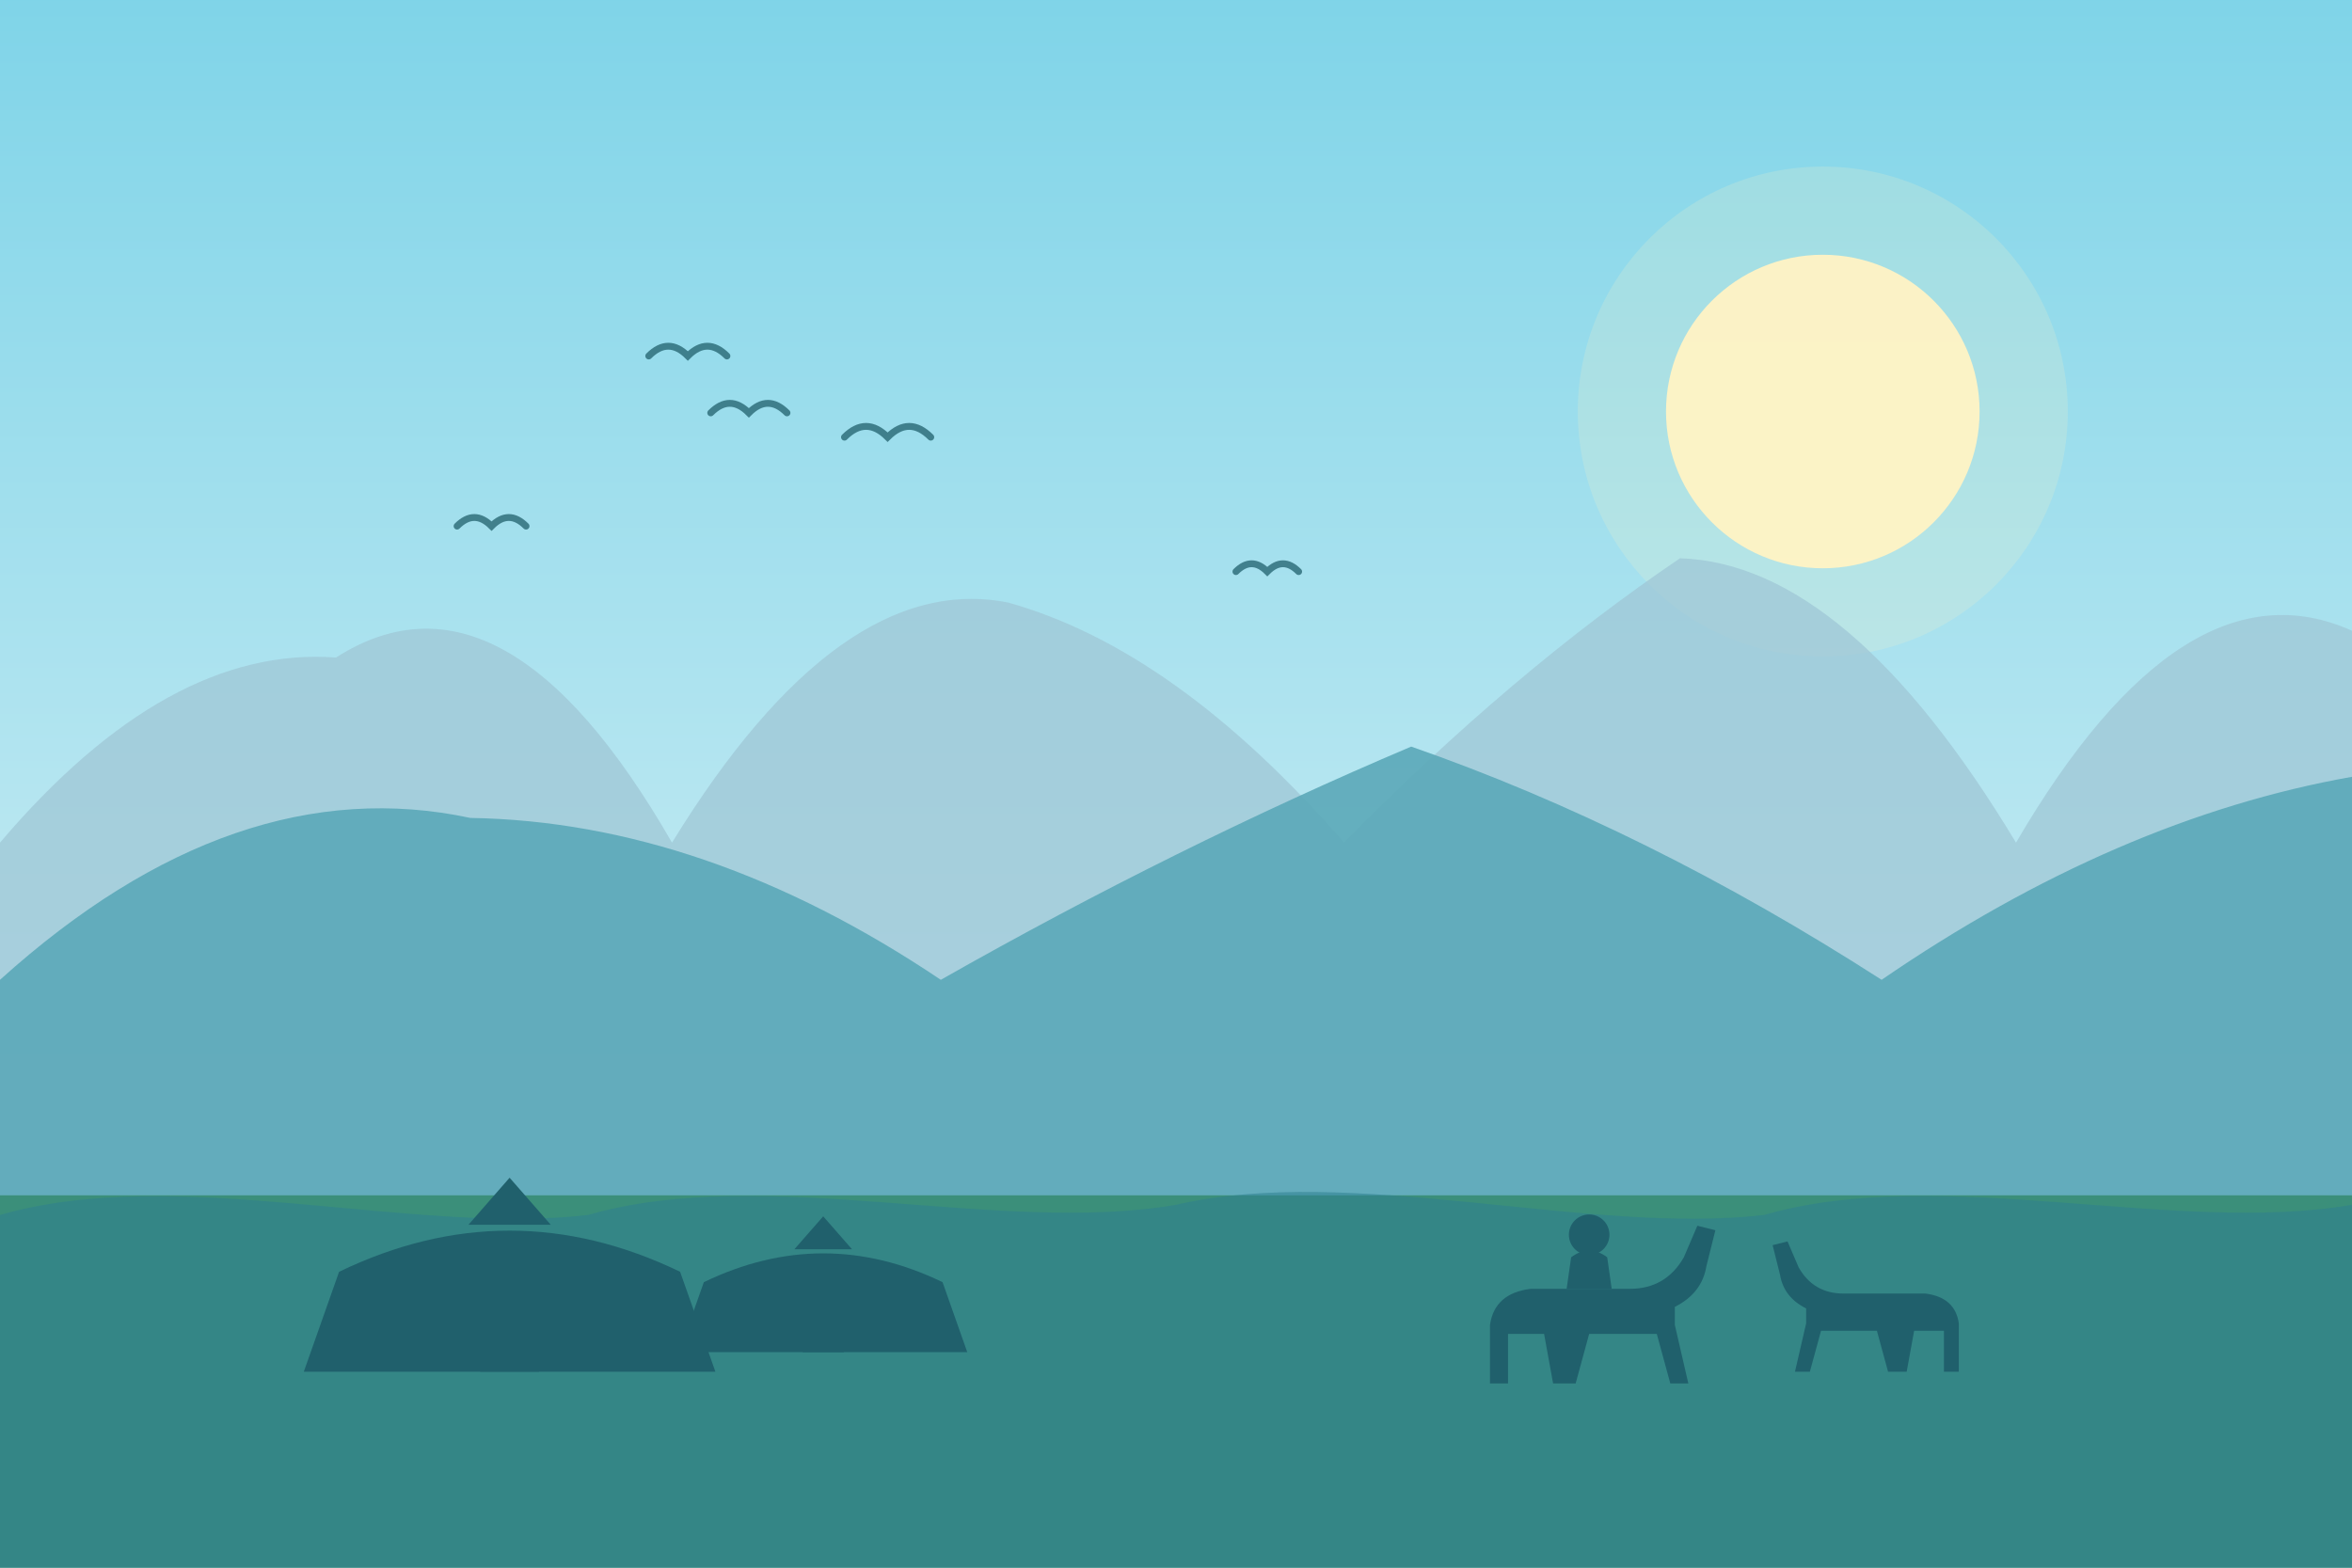
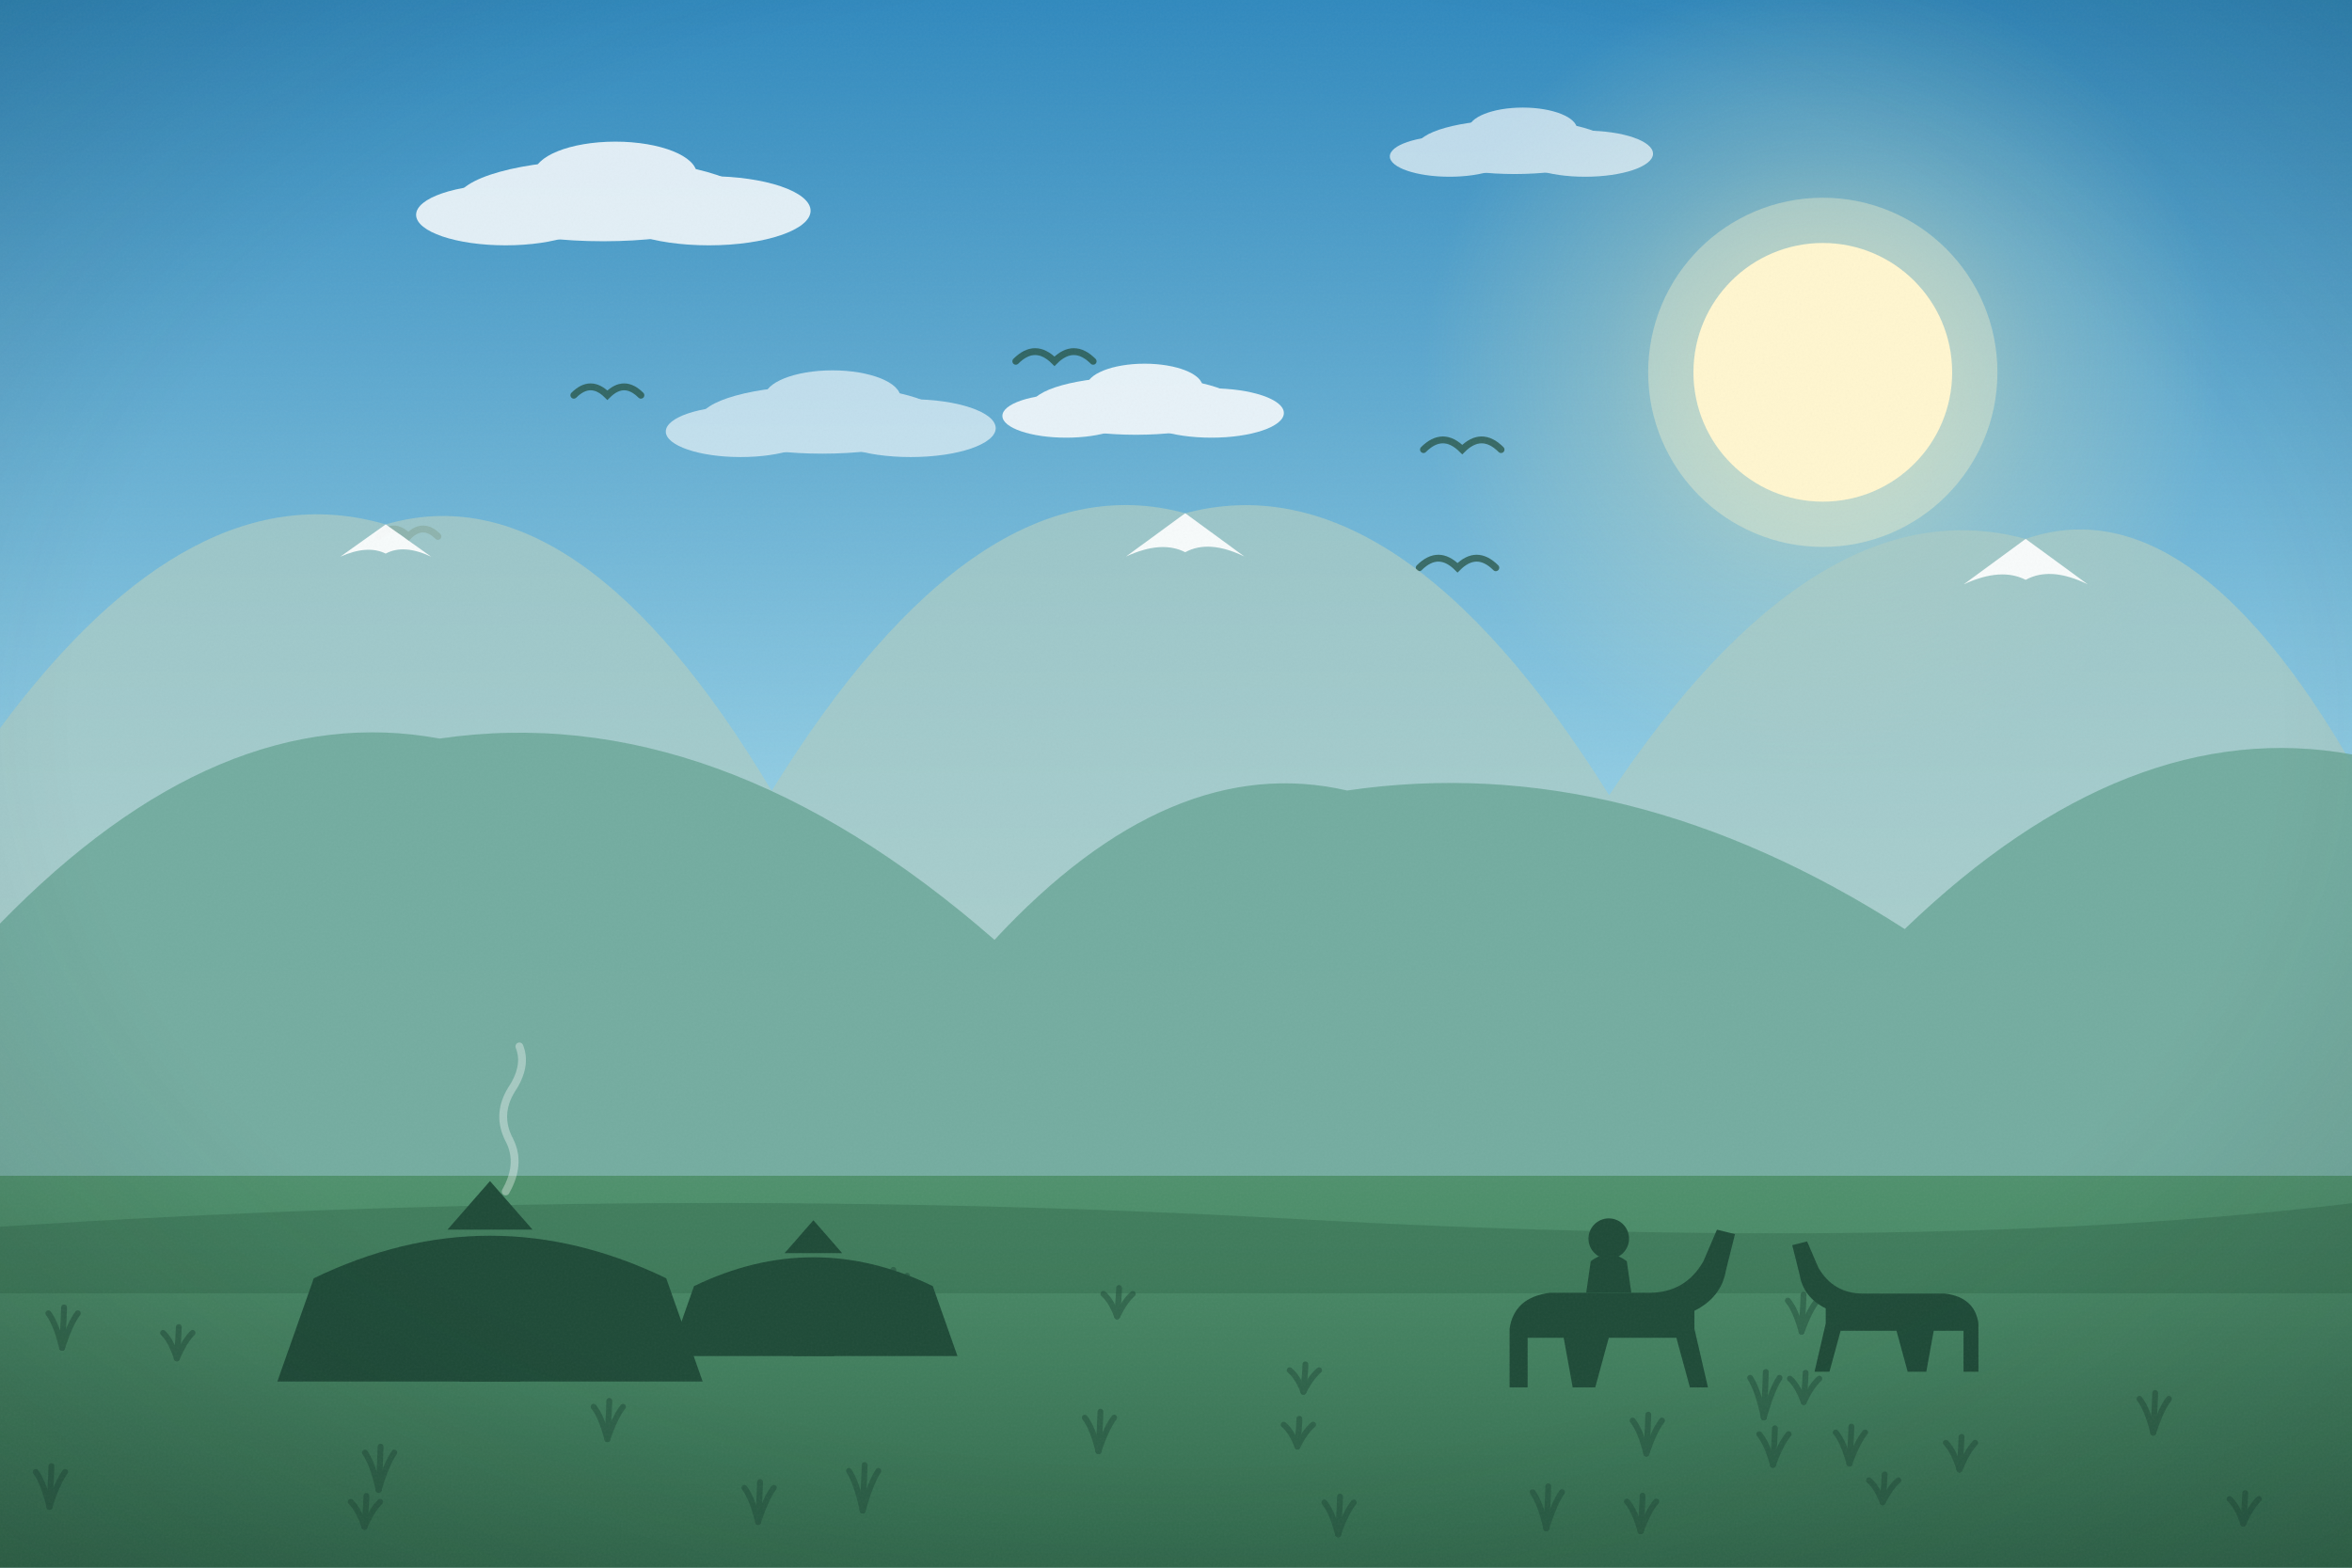
<svg xmlns="http://www.w3.org/2000/svg" viewBox="0 0 1200 800" width="1200" height="800" preserveAspectRatio="xMidYMid slice">
  <defs>
-     <linearGradient id="skyprdu5o" x1="0" y1="0" x2="0" y2="1">
-       <stop offset="0" stop-color="#7fd4e8" />
-       <stop offset="1" stop-color="#e8f6f8" />
+     <linearGradient id="sky1" x1="0" y1="0" x2="0" y2="1">
+       <stop offset="0" stop-color="#2f88bd" />
+       <stop offset="0.5" stop-color="#8fcbe2" />
+       <stop offset="1" stop-color="#eef8f2" />
    </linearGradient>
  </defs>
-   <rect width="1200" height="800" fill="url(#skyprdu5o)" />
-   <circle cx="930" cy="210" r="125" fill="#fff3c4" opacity="0.18" />
-   <circle cx="930" cy="210" r="80" fill="#fff3c4" opacity="0.95" />
-   <path d="M233.207 268.479 q 8.796 -8.796 17.592 0 q 8.796 -8.796 17.592 0" stroke="#20606c" stroke-width="3.5" fill="none" stroke-linecap="round" opacity="0.75" />
-   <path d="M331 181.659 q 9.971 -9.971 19.942 0 q 9.971 -9.971 19.942 0" stroke="#20606c" stroke-width="3.5" fill="none" stroke-linecap="round" opacity="0.75" />
-   <path d="M430.859 223.094 q 11.006 -11.006 22.011 0 q 11.006 -11.006 22.011 0" stroke="#20606c" stroke-width="3.5" fill="none" stroke-linecap="round" opacity="0.75" />
-   <path d="M362.623 210.683 q 9.725 -9.725 19.45 0 q 9.725 -9.725 19.45 0" stroke="#20606c" stroke-width="3.5" fill="none" stroke-linecap="round" opacity="0.75" />
-   <path d="M630.58 291.688 q 7.999 -7.999 15.998 0 q 7.999 -7.999 15.998 0" stroke="#20606c" stroke-width="3.5" fill="none" stroke-linecap="round" opacity="0.75" />
-   <path d="M0 800 L0 430 Q -85.714 320.092 0 430 Q 85.714 329.129 171.429 335.544 Q 257.143 280.742 342.857 430 Q 428.571 290.483 514.286 307.463 Q 600 331.354 685.714 430 Q 771.429 342.911 857.143 284.88 Q 942.857 287.636 1028.571 430 Q 1114.286 283.284 1200 321.878 L 1200 800 Z" fill="#9fc7d6" opacity="0.75" />
-   <path d="M0 800 L0 500 Q -120 416.659 0 500 Q 120 391.737 240 417.397 Q 360 419.323 480 500 Q 600 431.882 720 380.99 Q 840 422.802 960 500 Q 1080 417.658 1200 396.402 L 1200 800 Z" fill="#5ba8b8" opacity="0.9" />
-   <rect x="0" y="610" width="1200" height="190" fill="#3b8f7a" />
-   <path d="M0 800 L0 620 C 90 594 210 630.4 300 620 C 390 594 510 630.4 600 614.8 C 690 594 810 630.4 900 620 C 990 594 1110 630.4 1200 614.8 L 1200 800 Z" fill="#2e7f8f" opacity="0.55" />
-   <g transform="translate(260 700) scale(1.5 1.5)" fill="#20606c" stroke="#20606c" stroke-width="0" opacity="1">
+   <rect width="1200" height="800" fill="url(#sky1)" />
+   <defs>
+     <radialGradient id="glow2" cx="0.5" cy="0.5" r="0.5">
+       <stop offset="0" stop-color="#fff3b8" stop-opacity="0.55" />
+       <stop offset="0.55" stop-color="#fff3b8" stop-opacity="0.2" />
+       <stop offset="1" stop-color="#fff3b8" stop-opacity="0" />
+     </radialGradient>
+   </defs>
+   <circle cx="930" cy="190" r="204.6" fill="url(#glow2)" />
+   <circle cx="930" cy="190" r="89.1" fill="#fff6cf" opacity="0.35" />
+   <circle cx="930" cy="190" r="66" fill="#fff6cf" />
+   <g fill="#ffffff" opacity="0.662">
+     <ellipse cx="772.776" cy="74.964" rx="49.836" ry="13.843" />
+     <ellipse cx="739.552" cy="79.809" rx="30.455" ry="10.382" />
+     <ellipse cx="808.768" cy="78.425" rx="34.608" ry="11.767" />
+     <ellipse cx="776.929" cy="65.966" rx="27.687" ry="11.075" />
+   </g>
+   <g fill="#ffffff" opacity="0.845">
+     <ellipse cx="579.529" cy="207.059" rx="53.299" ry="14.805" />
+     <ellipse cx="543.996" cy="212.241" rx="32.571" ry="11.104" />
+     <ellipse cx="618.022" cy="210.76" rx="37.013" ry="12.584" />
+     <ellipse cx="583.97" cy="197.436" rx="29.61" ry="11.844" />
+   </g>
+   <g fill="#ffffff" opacity="0.836">
+     <ellipse cx="307.745" cy="102.366" rx="74.698" ry="20.749" />
+     <ellipse cx="257.946" cy="109.628" rx="45.649" ry="15.562" />
+     <ellipse cx="361.693" cy="107.553" rx="51.874" ry="17.637" />
+     <ellipse cx="313.97" cy="88.879" rx="41.499" ry="16.6" />
+   </g>
+   <g fill="#ffffff" opacity="0.605">
+     <ellipse cx="419.516" cy="214.151" rx="62.469" ry="17.353" />
+     <ellipse cx="377.87" cy="220.225" rx="38.176" ry="13.014" />
+     <ellipse cx="464.633" cy="218.49" rx="43.381" ry="14.75" />
+     <ellipse cx="424.722" cy="202.872" rx="34.705" ry="13.882" />
+   </g>
+   <path d="M724.093 289.729 q 9.771 -9.771 19.542 0 q 9.771 -9.771 19.542 0" stroke="#1e4a37" stroke-width="3.5" fill="none" stroke-linecap="round" opacity="0.7" />
+   <path d="M292.777 201.686 q 8.552 -8.552 17.104 0 q 8.552 -8.552 17.104 0" stroke="#1e4a37" stroke-width="3.5" fill="none" stroke-linecap="round" opacity="0.7" />
+   <path d="M518.268 184.367 q 9.864 -9.864 19.728 0 q 9.864 -9.864 19.728 0" stroke="#1e4a37" stroke-width="3.5" fill="none" stroke-linecap="round" opacity="0.7" />
+   <path d="M726.259 229.426 q 9.895 -9.895 19.791 0 q 9.895 -9.895 19.791 0" stroke="#1e4a37" stroke-width="3.5" fill="none" stroke-linecap="round" opacity="0.7" />
+   <path d="M193.208 273.726 q 7.552 -7.552 15.103 0 q 7.552 -7.552 15.103 0" stroke="#1e4a37" stroke-width="3.5" fill="none" stroke-linecap="round" opacity="0.7" />
+   <path d="M0 800 L0 371.6 Q 98.4 238.8 196.8 267.6 Q 295.2 238.8 393.7 403.6 Q 499.2 233.1 604.7 261.9 Q 712.9 233.1 821.0 405.8 Q 927.3 246.2 1033.5 275.0 Q 1116.8 246.2 1200.0 390.1 L 1200 800 Z" fill="#a9cbc4" opacity="0.75" />
+   <path d="M 173.6 284.1 L 196.8 267.6 L 220.0 284.1 Q 206.0 277.5 196.8 282.5 Q 187.5 277.9 173.6 284.1 Z" fill="#ffffff" opacity="0.92" />
+   <path d="M 574.5 284.0 L 604.7 261.9 L 634.9 284.0 Q 616.8 275.2 604.7 281.8 Q 592.6 275.6 574.5 284.0 Z" fill="#ffffff" opacity="0.92" />
+   <path d="M 1001.9 298.2 L 1033.5 275.0 L 1065.2 298.2 Q 1046.2 288.9 1033.5 295.9 Q 1020.9 289.4 1001.9 298.2 Z" fill="#ffffff" opacity="0.92" />
+   <path d="M0 800 L0 471.3 Q 112.2 356.1 224.3 376.9 Q 365.9 356.1 507.4 479.6 Q 597.4 382.6 687.3 403.4 Q 829.5 382.6 971.8 474.1 Q 1085.9 364.2 1200.0 385.0 L 1200 800 Z" fill="#6ea99b" opacity="0.9" />
+   <defs>
+     <linearGradient id="gnd3" x1="0" y1="0" x2="0" y2="1">
+       <stop offset="0" stop-color="#4f916d" />
+       <stop offset="1" stop-color="#31694c" />
+     </linearGradient>
+   </defs>
+   <rect x="0" y="600" width="1200" height="200" fill="url(#gnd3)" />
+   <path d="M0 626 Q 336 604 660 622 T 1200 614 L 1200 660 L 0 660 Z" fill="#31694c" opacity="0.45" />
+   <g transform="translate(250 705) scale(1.55 1.55)" fill="#1e4a37" stroke="#1e4a37" stroke-width="0" opacity="1">
    <path d="M-70 0 L-58 -34 Q0 -62 58 -34 L70 0 Z" />
    <rect x="-10" y="-26" width="20" height="26" />
    <path d="M-14 -50 L0 -66 L14 -50 Z" />
  </g>
-   <g transform="translate(420 690) scale(1.05 1.05)" fill="#20606c" stroke="#20606c" stroke-width="0" opacity="1">
+   <g transform="translate(415 692) scale(1.05 1.05)" fill="#1e4a37" stroke="#1e4a37" stroke-width="0" opacity="1">
    <path d="M-70 0 L-58 -34 Q0 -62 58 -34 L70 0 Z" />
    <rect x="-10" y="-26" width="20" height="26" />
    <path d="M-14 -50 L0 -66 L14 -50 Z" />
  </g>
-   <g transform="translate(820 706) scale(1.15 1.15)" fill="#20606c" stroke="#20606c" stroke-width="0" opacity="1">
+   <path d="M 258 608 q 8 -14 2 -26 q -7 -13 1 -26 q 8 -12 4 -22" stroke="#ffffff" stroke-width="4" fill="none" stroke-linecap="round" opacity="0.35" />
+   <g transform="translate(830 708) scale(1.15 1.15)" fill="#1e4a37" stroke="#1e4a37" stroke-width="0" opacity="1">
    <path d="M-52 0 L-52 -26 Q-50 -40 -34 -42 L10 -42 Q26 -42 34 -56 L40 -70 L48 -68 L44 -52 Q42 -40 30 -34 L30 -26 L36 0 L28 0 L22 -22 L-8 -22 L-14 0 L-24 0 L-28 -22 L-44 -22 L-44 0 Z" />
    <circle cx="-8" cy="-66" r="9" />
    <path d="M-16 -56 Q-8 -62 0 -56 L2 -42 L-18 -42 Z" />
  </g>
-   <g transform="translate(950 700) scale(-0.95 0.95)" fill="#20606c" stroke="#20606c" stroke-width="0" opacity="1">
+   <g transform="translate(960 700) scale(-0.95 0.95)" fill="#1e4a37" stroke="#1e4a37" stroke-width="0" opacity="1">
    <path d="M-52 0 L-52 -26 Q-50 -40 -34 -42 L10 -42 Q26 -42 34 -56 L40 -70 L48 -68 L44 -52 Q42 -40 30 -34 L30 -26 L36 0 L28 0 L22 -22 L-8 -22 L-14 0 L-24 0 L-28 -22 L-44 -22 L-44 0 Z" />
  </g>
+   <g stroke="#1e4a37" stroke-width="3" stroke-linecap="round" opacity="0.5" fill="none">
+     <path d="M839.971 741.764 q -3 -11.802 -7 -16.86" />
+     <path d="M839.971 741.764 q 1 -16.86 1 -19.86" />
+     <path d="M839.971 741.764 q 4 -11.802 8 -16.86" />
+     <path d="M31.688 687.771 q -3 -12.308 -7 -17.583" />
+     <path d="M31.688 687.771 q 1 -17.583 1 -20.583" />
+     <path d="M31.688 687.771 q 4 -12.308 8 -17.583" />
+     <path d="M661.94 738.155 q -3 -7.791 -7 -11.131" />
+     <path d="M661.94 738.155 q 1 -11.131 1 -14.131" />
+     <path d="M661.94 738.155 q 4 -7.791 8 -11.131" />
+     <path d="M185.947 779.16 q -3 -8.938 -7 -12.769" />
+     <path d="M185.947 779.16 q 1 -12.769 1 -15.769" />
+     <path d="M185.947 779.16 q 4 -8.938 8 -12.769" />
+     <path d="M440.138 770.84 q -3 -14.156 -7 -20.223" />
+     <path d="M440.138 770.84 q 1 -20.223 1 -23.223" />
+     <path d="M440.138 770.84 q 4 -14.156 8 -20.223" />
+     <path d="M560.458 740.551 q -3 -11.994 -7 -17.135" />
+     <path d="M560.458 740.551 q 1 -17.135 1 -20.135" />
+     <path d="M560.458 740.551 q 4 -11.994 8 -17.135" />
+     <path d="M999.771 749.898 q -3 -9.549 -7 -13.642" />
+     <path d="M999.771 749.898 q 1 -13.642 1 -16.642" />
+     <path d="M999.771 749.898 q 4 -9.549 8 -13.642" />
+     <path d="M837.052 781.426 q -3 -10.636 -7 -15.194" />
+     <path d="M837.052 781.426 q 1 -15.194 1 -18.194" />
+     <path d="M837.052 781.426 q 4 -10.636 8 -15.194" />
+     <path d="M309.869 734.393 q -3 -11.558 -7 -16.511" />
+     <path d="M309.869 734.393 q 1 -16.511 1 -19.511" />
+     <path d="M309.869 734.393 q 4 -11.558 8 -16.511" />
+     <path d="M569.954 671.754 q -3 -8.03 -7 -11.471" />
+     <path d="M569.954 671.754 q 1 -11.471 1 -14.471" />
+     <path d="M569.954 671.754 q 4 -8.03 8 -11.471" />
+     <path d="M919.176 679.556 q -3 -11.092 -7 -15.845" />
+     <path d="M919.176 679.556 q 1 -15.845 1 -18.845" />
+     <path d="M919.176 679.556 q 4 -11.092 8 -15.845" />
+     <path d="M90.226 693.154 q -3 -9.074 -7 -12.963" />
+     <path d="M90.226 693.154 q 1 -12.963 1 -15.963" />
+     <path d="M90.226 693.154 q 4 -9.074 8 -12.963" />
+     <path d="M665.018 710.224 q -3 -7.682 -7 -10.975" />
+     <path d="M665.018 710.224 q 1 -10.975 1 -13.975" />
+     <path d="M665.018 710.224 q 4 -7.682 8 -10.975" />
+     <path d="M386.788 776.673 q -3 -12.196 -7 -17.423" />
+     <path d="M386.788 776.673 q 1 -17.423 1 -20.423" />
+     <path d="M386.788 776.673 q 4 -12.196 8 -17.423" />
+     <path d="M1098.593 731.083 q -3 -12.058 -7 -17.226" />
+     <path d="M1098.593 731.083 q 1 -17.226 1 -20.226" />
+     <path d="M1098.593 731.083 q 4 -12.058 8 -17.226" />
+     <path d="M682.702 783.006 q -3 -11.403 -7 -16.291" />
+     <path d="M682.702 783.006 q 1 -16.291 1 -19.291" />
+     <path d="M682.702 783.006 q 4 -11.403 8 -16.291" />
+     <path d="M1144.52 777.499 q -3 -8.794 -7 -12.562" />
+     <path d="M1144.52 777.499 q 1 -12.562 1 -15.562" />
+     <path d="M1144.52 777.499 q 4 -8.794 8 -12.562" />
+     <path d="M899.918 723.322 q -3 -14.142 -7 -20.202" />
+     <path d="M899.918 723.322 q 1 -20.202 1 -23.202" />
+     <path d="M899.918 723.322 q 4 -14.142 8 -20.202" />
+     <path d="M904.566 747.482 q -3 -10.933 -7 -15.619" />
+     <path d="M904.566 747.482 q 1 -15.619 1 -18.619" />
+     <path d="M904.566 747.482 q 4 -10.933 8 -15.619" />
+     <path d="M920.231 715.42 q -3 -8.317 -7 -11.882" />
+     <path d="M920.231 715.42 q 1 -11.882 1 -14.882" />
+     <path d="M920.231 715.42 q 4 -8.317 8 -11.882" />
+     <path d="M788.941 779.96 q -3 -12.96 -7 -18.515" />
+     <path d="M788.941 779.96 q 1 -18.515 1 -21.515" />
+     <path d="M788.941 779.96 q 4 -12.96 8 -18.515" />
+     <path d="M943.588 746.87 q -3 -11.11 -7 -15.871" />
+     <path d="M943.588 746.87 q 1 -15.871 1 -18.871" />
+     <path d="M943.588 746.87 q 4 -11.11 8 -15.871" />
+     <path d="M193.179 760.237 q -3 -13.303 -7 -19.004" />
+     <path d="M193.179 760.237 q 1 -19.004 1 -22.004" />
+     <path d="M193.179 760.237 q 4 -13.303 8 -19.004" />
+     <path d="M25.233 768.955 q -3 -12.464 -7 -17.805" />
+     <path d="M25.233 768.955 q 1 -17.805 1 -20.805" />
+     <path d="M25.233 768.955 q 4 -12.464 8 -17.805" />
+     <path d="M454.812 672.713 q -3 -15.195 -7 -21.707" />
+     <path d="M454.812 672.713 q 1 -21.707 1 -24.707" />
+     <path d="M454.812 672.713 q 4 -15.195 8 -21.707" />
+     <path d="M960.536 766.612 q -3 -7.848 -7 -11.211" />
+     <path d="M960.536 766.612 q 1 -11.211 1 -14.211" />
+     <path d="M960.536 766.612 q 4 -7.848 8 -11.211" />
+   </g>
+   <defs>
+     <radialGradient id="vig4" cx="0.5" cy="0.46" r="0.75">
+       <stop offset="0.62" stop-color="#0a1a18" stop-opacity="0" />
+       <stop offset="1" stop-color="#0a1a18" stop-opacity="0.2" />
+     </radialGradient>
+   </defs>
+   <rect width="1200" height="800" fill="url(#vig4)" />
+   <filter id="nz5">
+     <feTurbulence type="fractalNoise" baseFrequency="0.9" numOctaves="2" stitchTiles="stitch" />
+     <feColorMatrix type="saturate" values="0" />
+   </filter>
+   <rect width="1200" height="800" filter="url(#nz5)" opacity="0.05" />
</svg>
